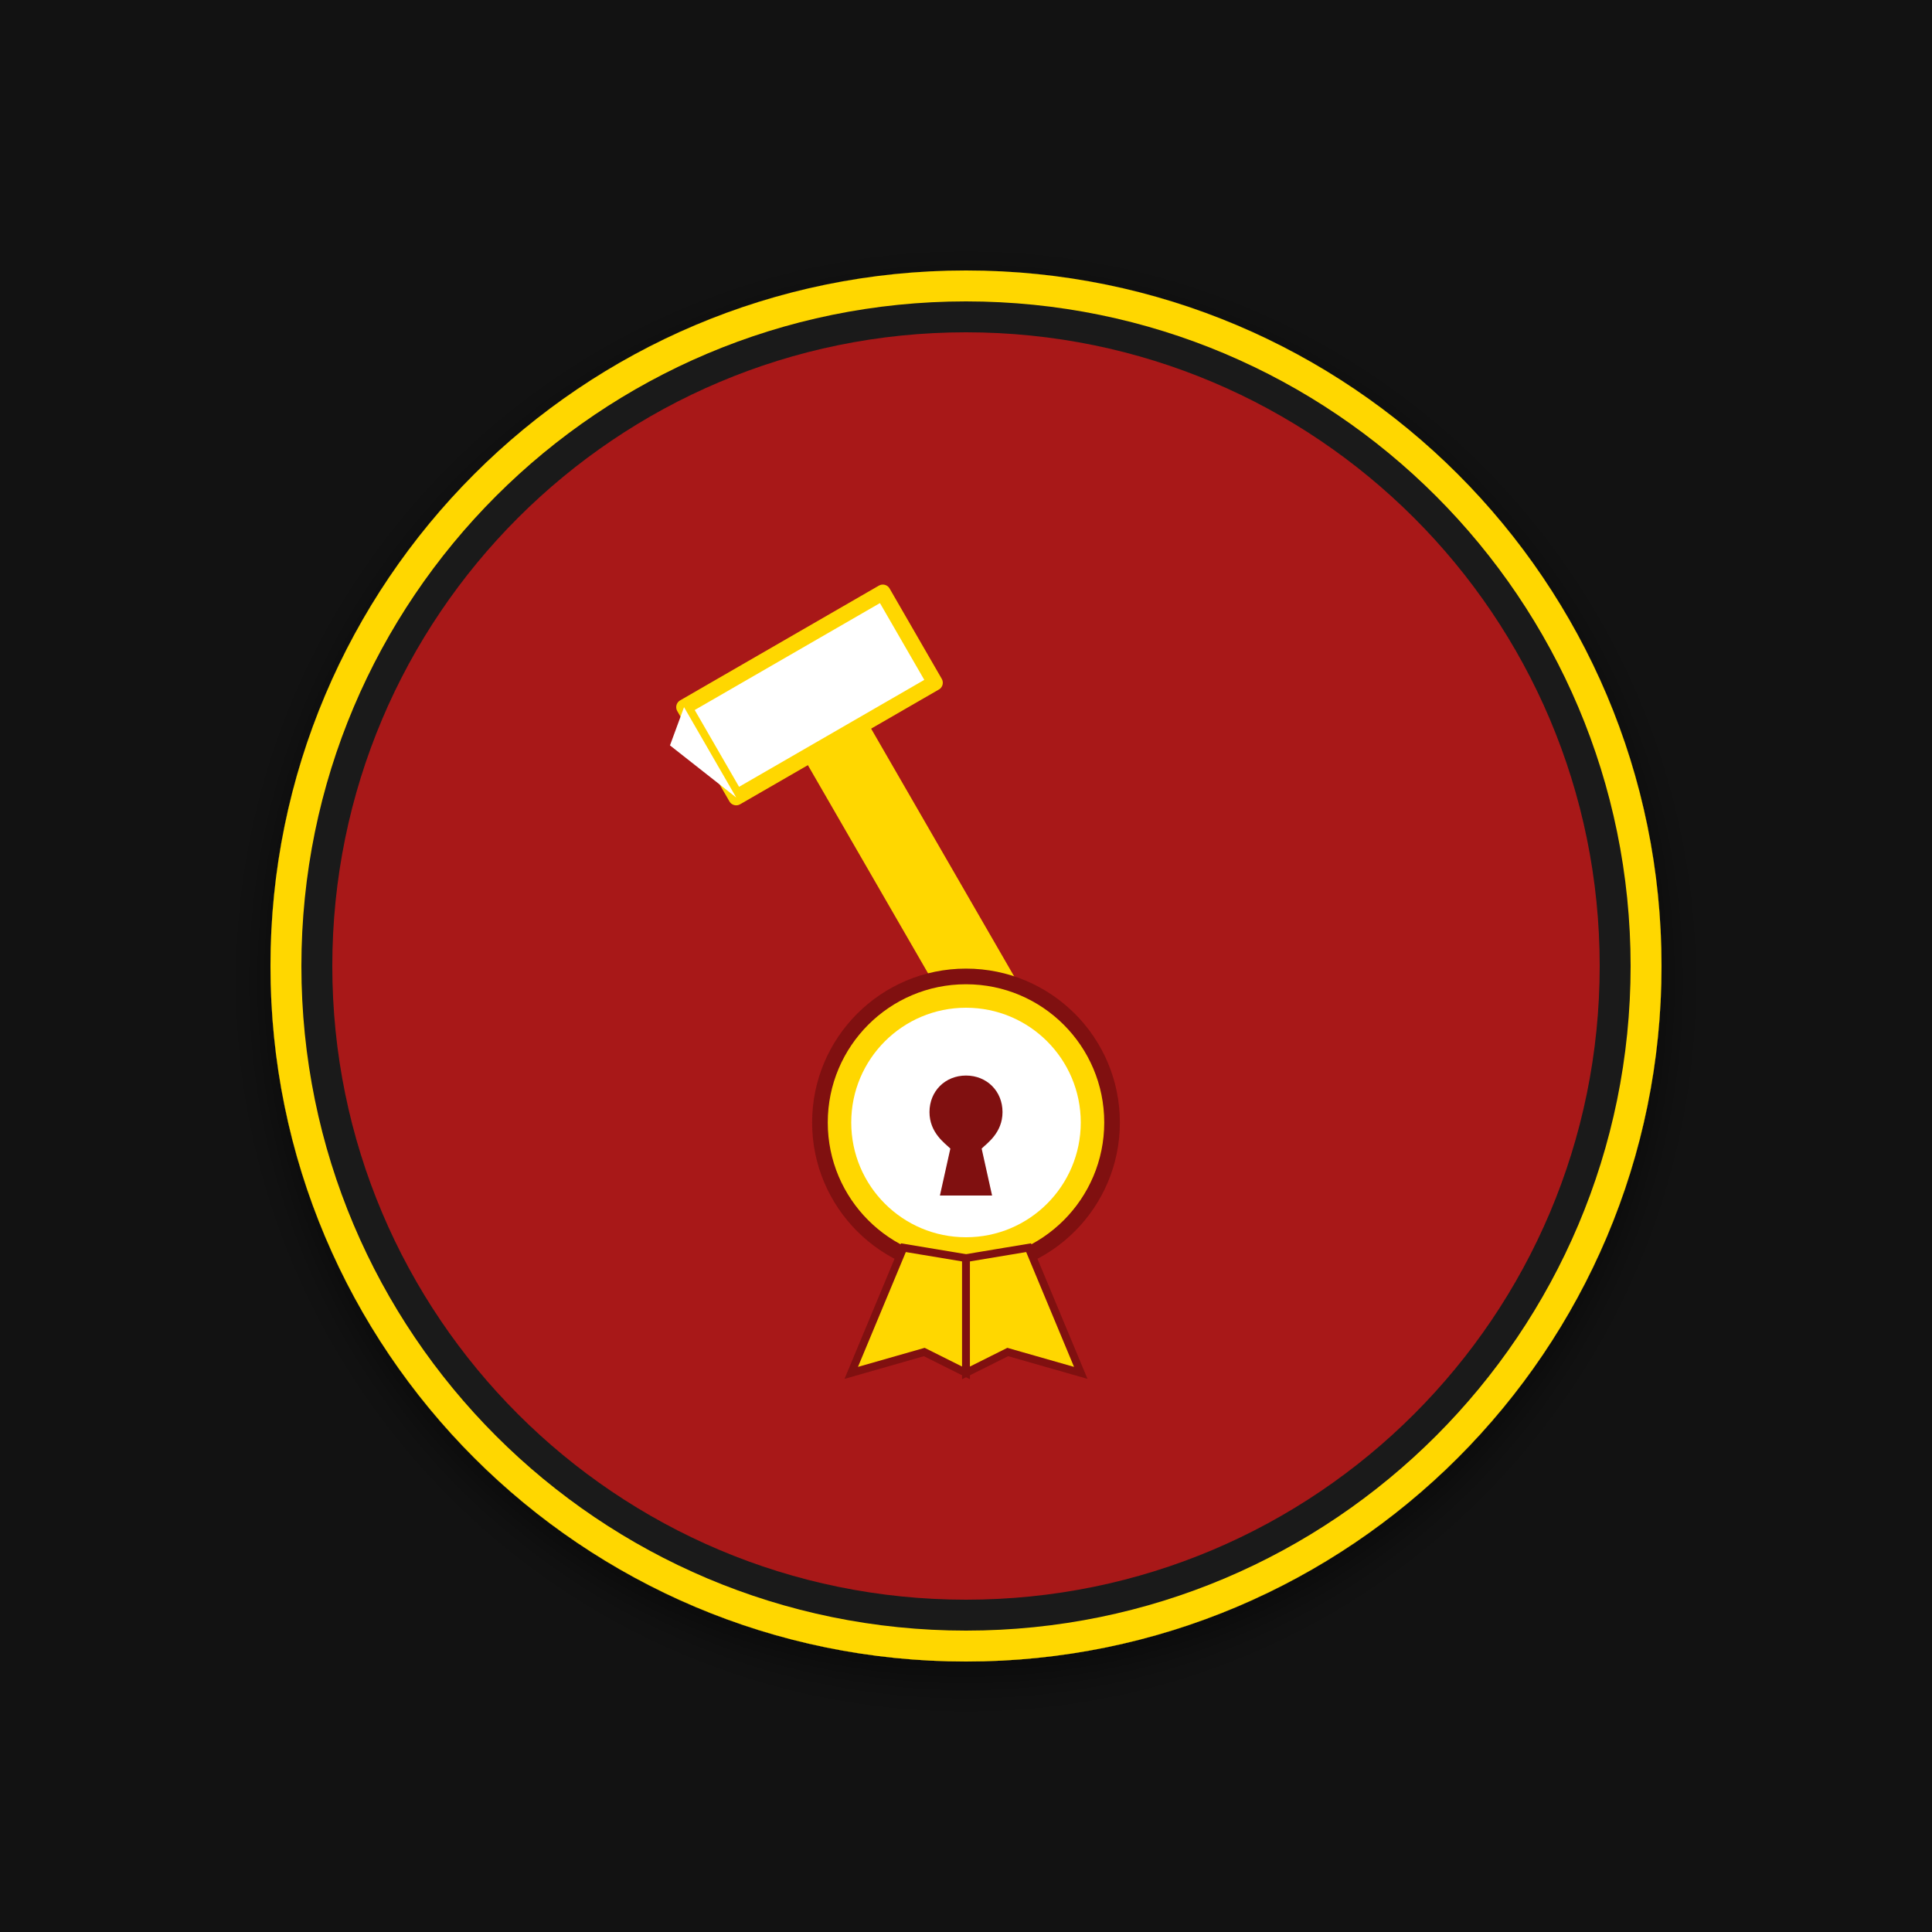
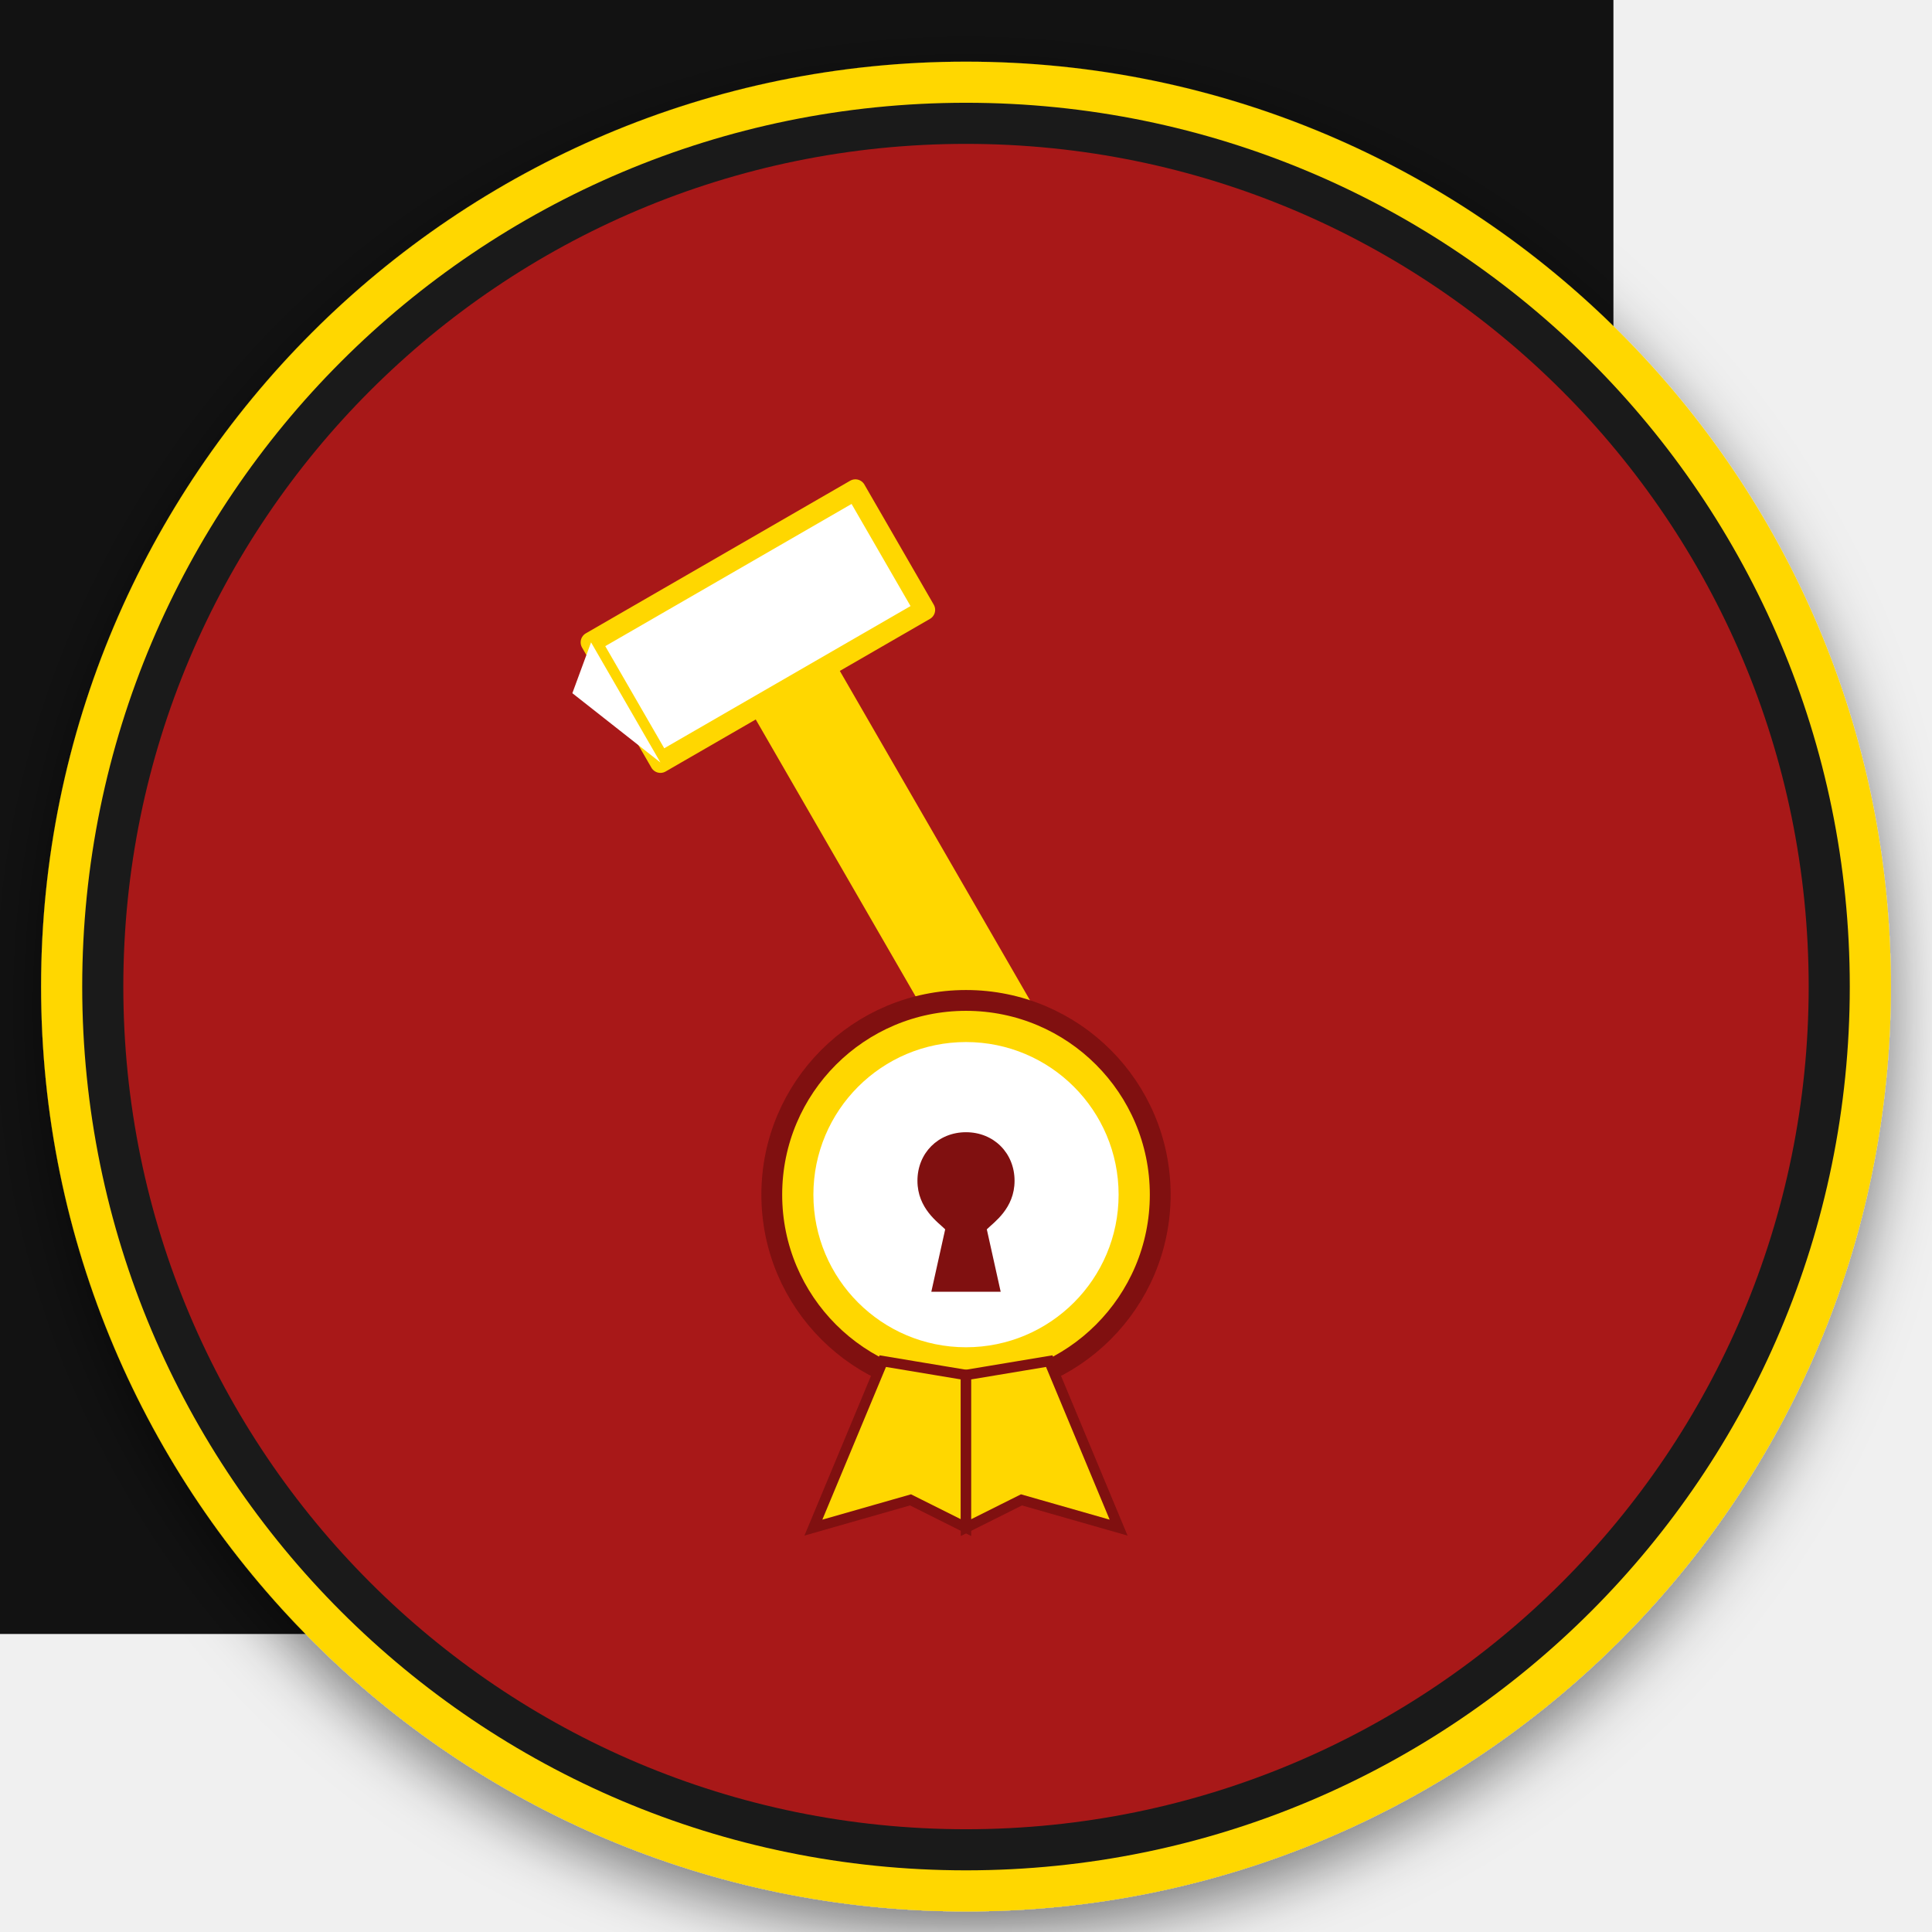
- <svg xmlns="http://www.w3.org/2000/svg" viewBox="0 0 500 500" width="100%" height="100%">
+ <svg xmlns="http://www.w3.org/2000/svg" viewBox="62 58 376 376" width="100%" height="100%">
  <defs>
    <filter id="shadow" x="-20%" y="-20%" width="140%" height="140%">
      <feDropShadow dx="0" dy="4" stdDeviation="6" flood-color="#000" flood-opacity="0.5" />
    </filter>
  </defs>
  <style>
    .bg-main { fill: #121212; }
  </style>
  <rect width="100%" height="100%" class="bg-main" />
  <g transform="translate(250, 250)">
    <circle cx="0" cy="0" r="180" fill="#ffd700" filter="url(#shadow)" />
    <circle cx="0" cy="0" r="172" fill="#1a1a1a" />
    <circle cx="0" cy="0" r="164" fill="#a81818" />
    <g transform="translate(0, 0) scale(1.35)">
      <g transform="rotate(-30) translate(0, -15)">
        <rect x="-7" y="-55" width="14" height="110" rx="4" fill="#ffd700" />
        <path d="M -22 -55 L 22 -55 L 22 -35 L -22 -35 Z" fill="#ffffff" stroke="#ffd700" stroke-width="3" stroke-linejoin="round" />
        <path d="M -28 -50 L -22 -55 L -22 -35 Z" fill="#ffffff" />
      </g>
      <g transform="translate(0, 30)">
        <circle cx="0" cy="0" r="28" fill="#ffd700" stroke="#801010" stroke-width="3" />
        <circle cx="0" cy="0" r="22" fill="#ffffff" />
        <path d="M 0 -9 C -4 -9 -7 -6 -7 -2 C -7 2 -4 4 -3 5 L -5 14 L 5 14 L 3 5 C 4 4 7 2 7 -2 C 7 -6 4 -9 0 -9 Z" fill="#801010" />
        <path d="M -12 24 L -22 48 L -8 44 L 0 48 L 0 26 Z" fill="#ffd700" stroke="#801010" stroke-width="1.5" />
        <path d="M 12 24 L 22 48 L 8 44 L 0 48 L 0 26 Z" fill="#ffd700" stroke="#801010" stroke-width="1.5" />
      </g>
    </g>
  </g>
</svg>
